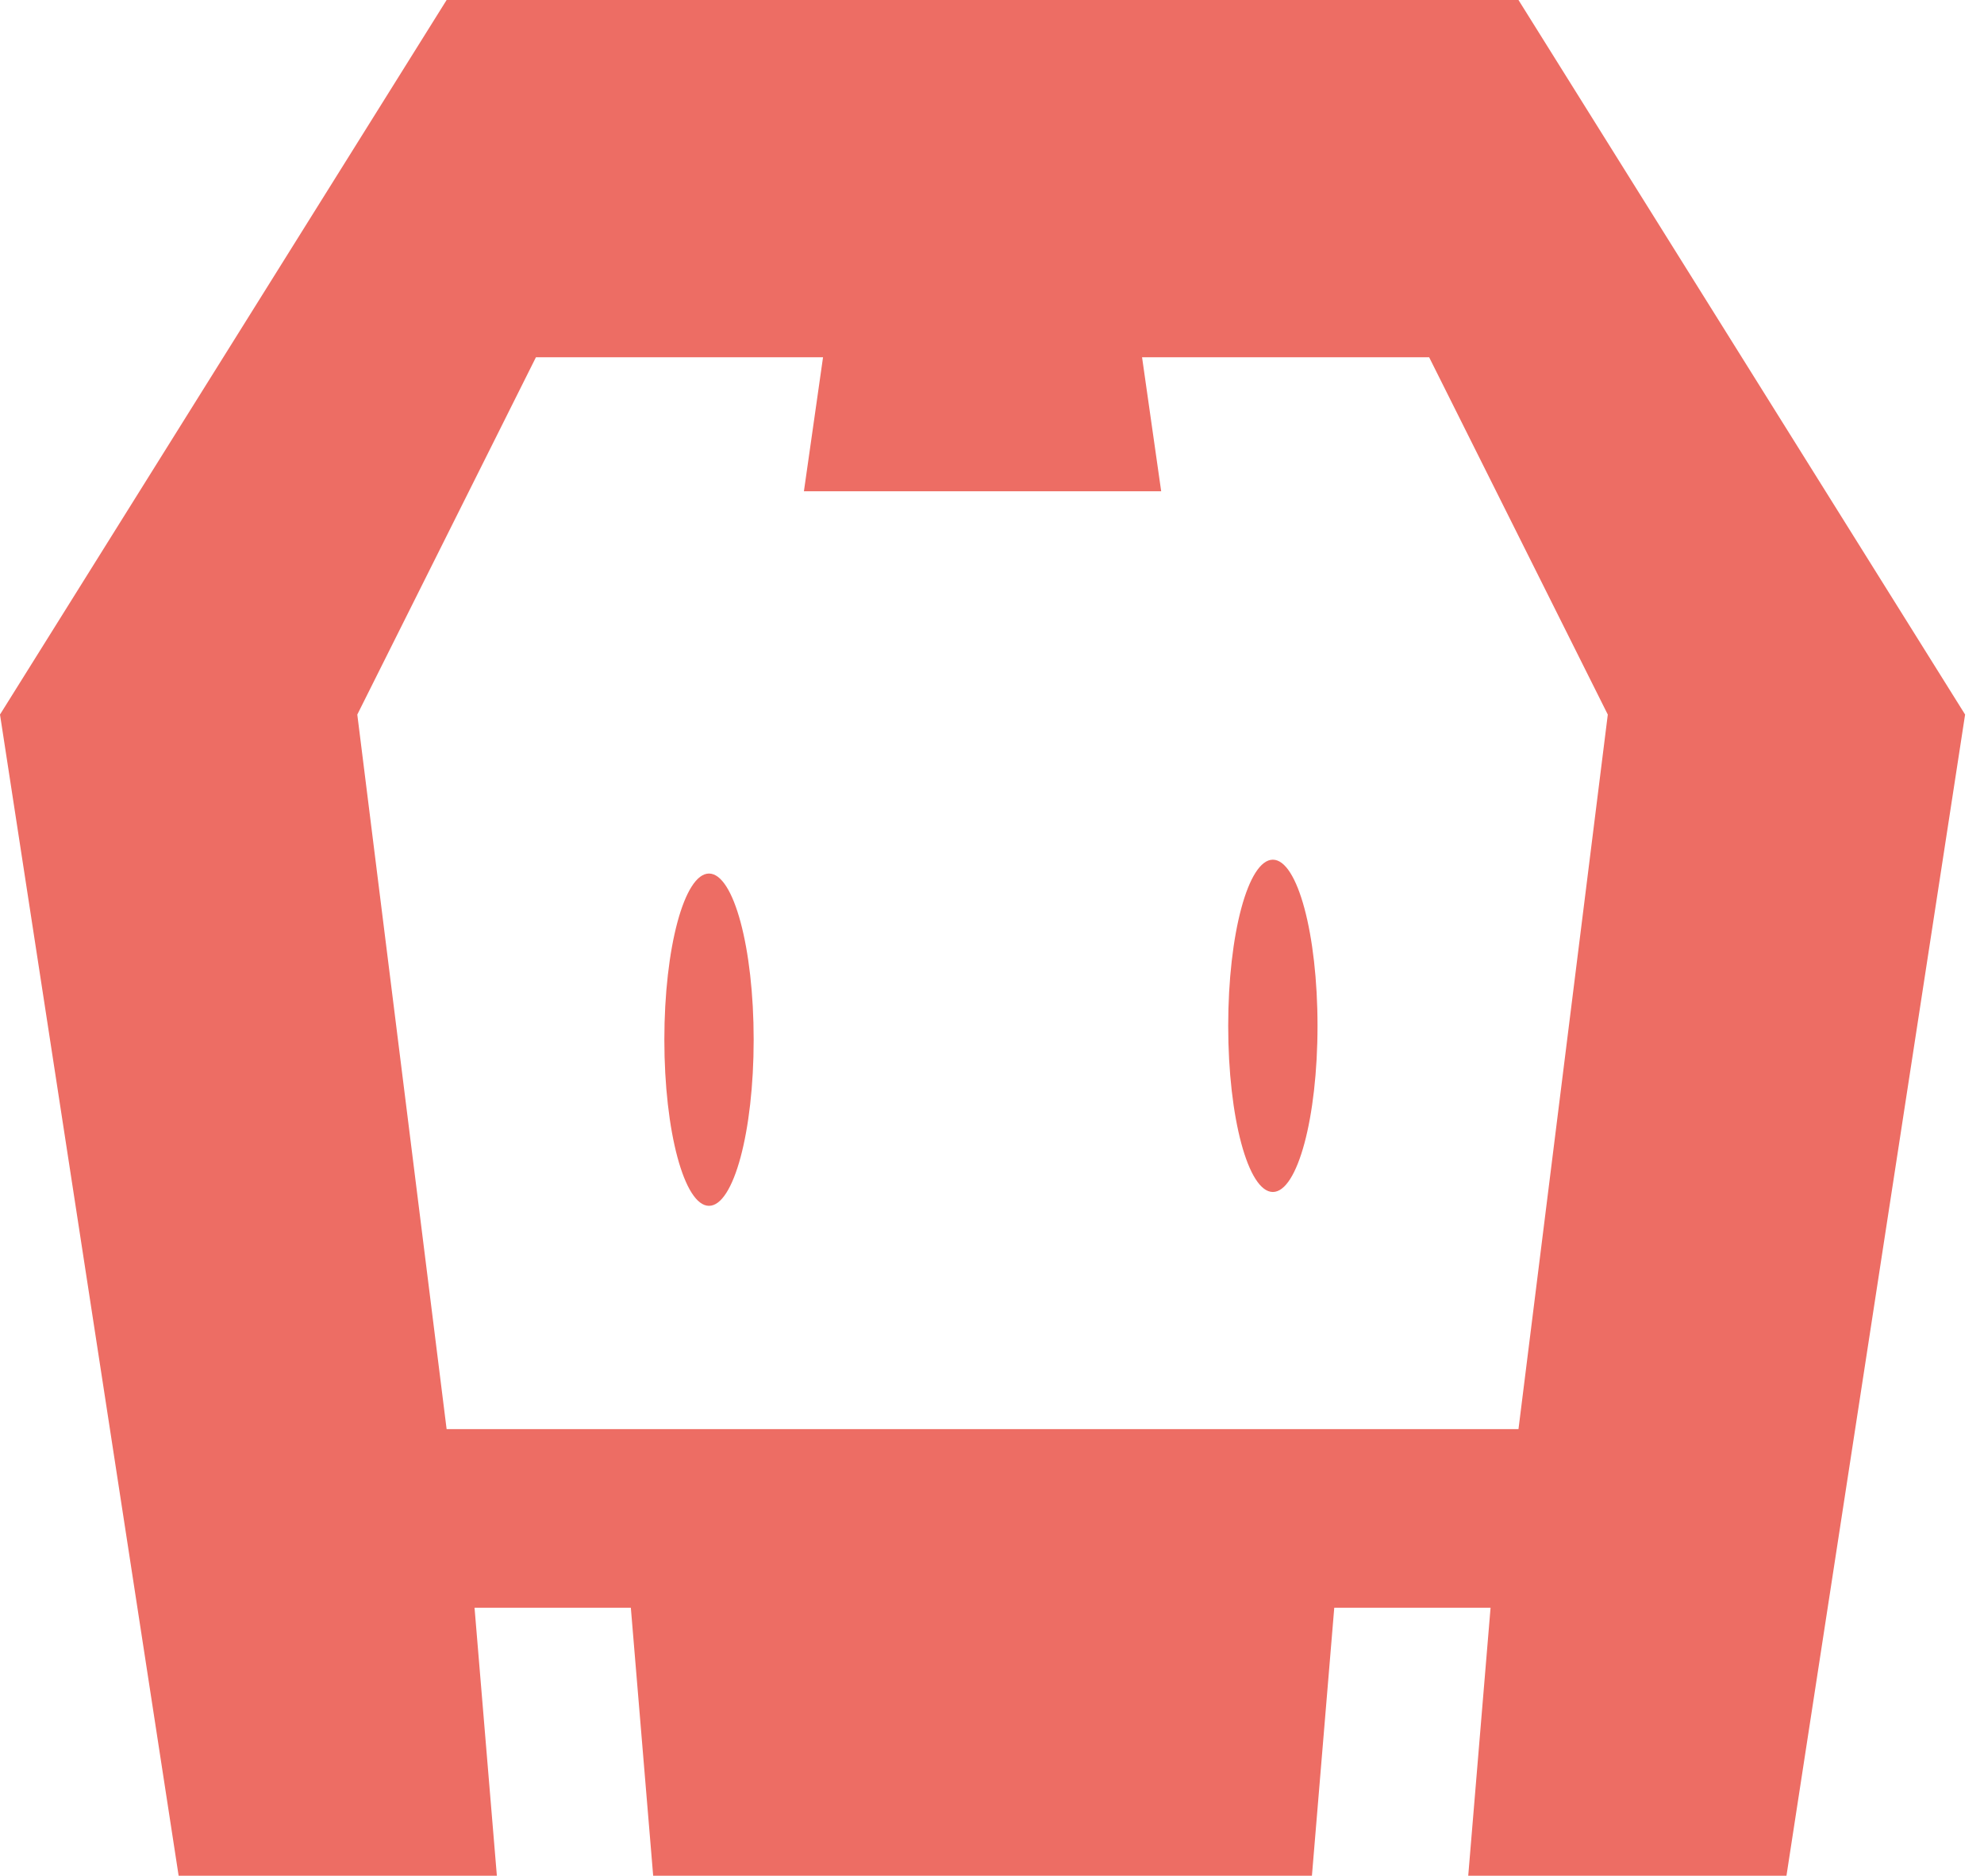
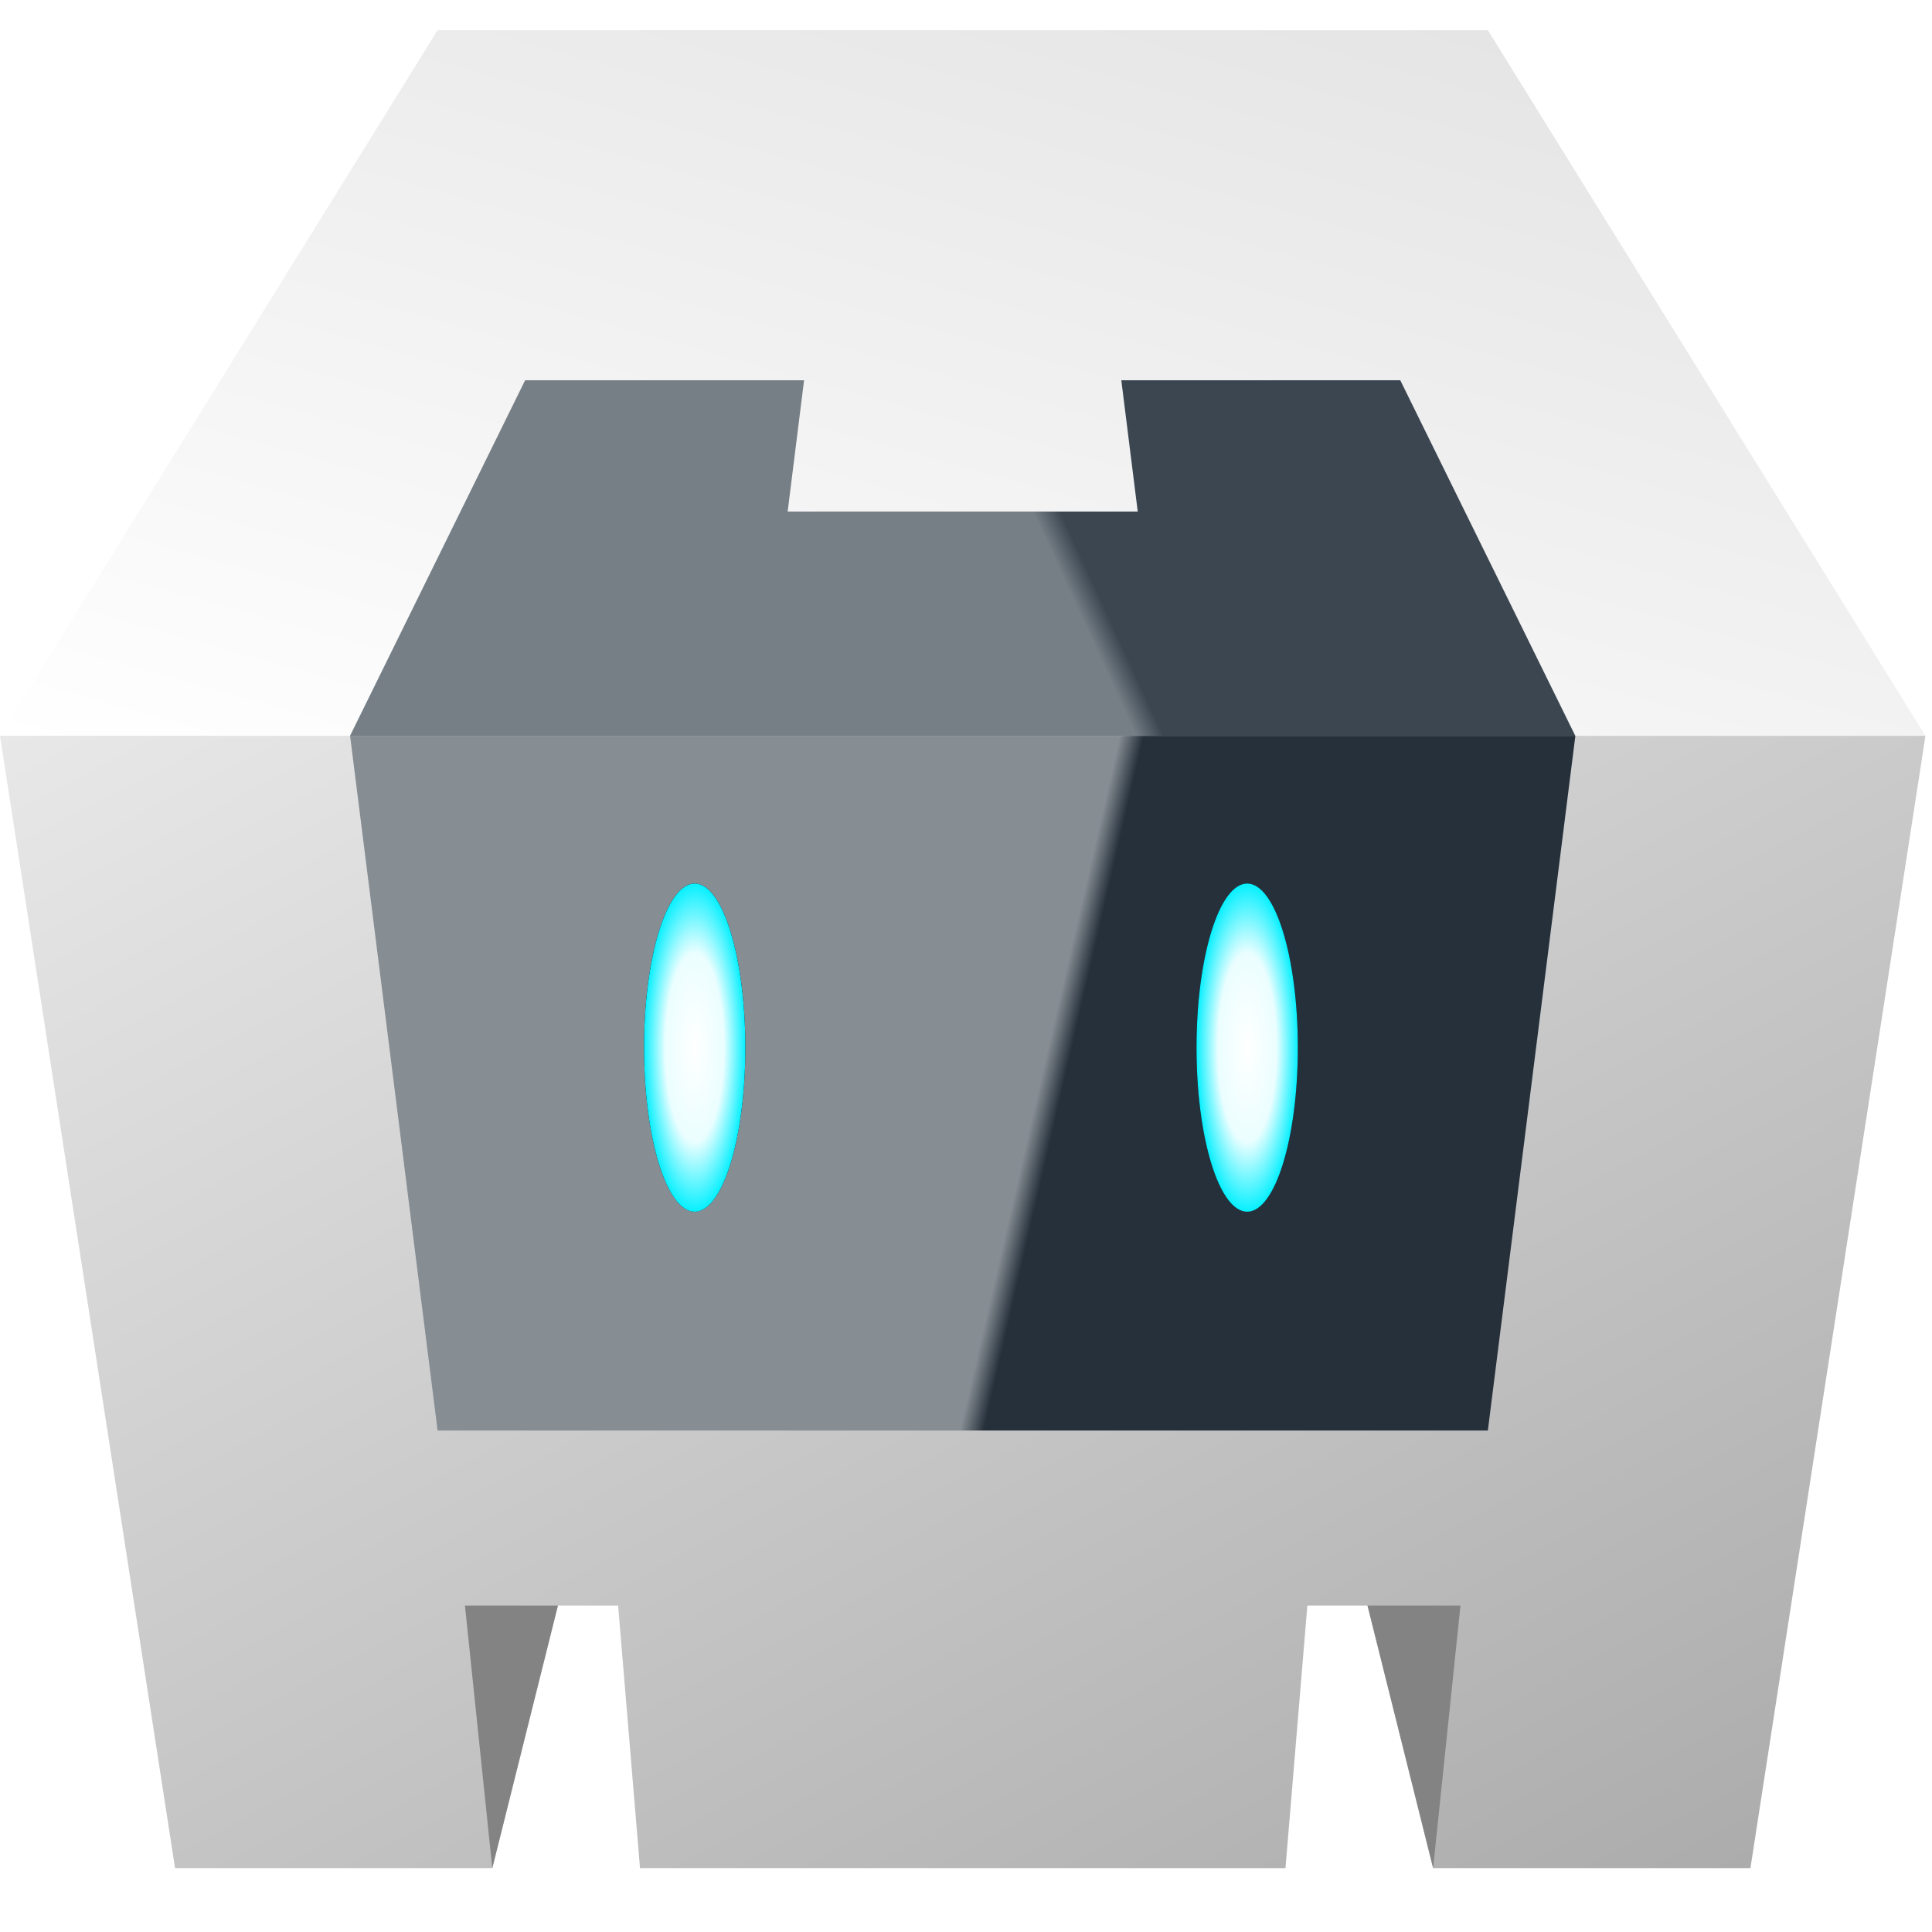
- <svg xmlns="http://www.w3.org/2000/svg" width="55px" height="52px" viewBox="0 0 55 52" version="1.1">
-   <g stroke="none" stroke-width="1" fill-rule="nonzero" fill="#ED6D64">
-     <g transform="translate(-1178, -2747)">
-       <path d="M1227.524,2799 L1218.702,2799 L1219.321,2791.571 L1214.988,2791.571 L1214.369,2799 L1196.107,2799 L1195.488,2791.571 L1191.155,2791.571 L1191.774,2799 L1182.952,2799 L1178,2766.809 L1190.381,2747 L1220.095,2747 L1232.476,2766.809 L1227.524,2799 Z M1217.619,2756.905 L1209.66,2756.905 L1210.19,2760.619 L1200.286,2760.619 L1200.816,2756.905 L1192.857,2756.905 L1187.905,2766.81 L1190.381,2786.619 L1220.095,2786.619 L1222.571,2766.81 L1217.619,2756.905 L1217.619,2756.905 Z M1213.286,2780.045 C1212.602,2780.045 1212.048,2777.983 1212.048,2775.439 C1212.048,2772.895 1212.602,2770.833 1213.286,2770.833 C1213.969,2770.833 1214.524,2772.895 1214.524,2775.439 C1214.524,2777.983 1213.969,2780.045 1213.286,2780.045 Z M1197.655,2780.429 C1196.971,2780.429 1196.417,2778.367 1196.417,2775.823 C1196.417,2773.279 1196.971,2771.217 1197.655,2771.217 C1198.339,2771.217 1198.893,2773.279 1198.893,2775.823 C1198.893,2778.367 1198.339,2780.429 1197.655,2780.429 Z" id="icn_sdk_platform_cordova" />
-     </g>
+ <svg xmlns="http://www.w3.org/2000/svg" height="64" viewBox="0 0 64 64" width="64">
+   <linearGradient id="a" x1="77.167%" x2="0%" y1="0%" y2="100%">
+     <stop offset="0" stop-color="#e5e5e5" />
+     <stop offset="1" stop-color="#fff" />
+   </linearGradient>
+   <linearGradient id="b" x1="0%" x2="90.577%" y1="0%" y2="100%">
+     <stop offset="0" stop-color="#e8e8e8" />
+     <stop offset="1" stop-color="#acacac" />
+   </linearGradient>
+   <linearGradient id="c" x1="56.862%" x2="58.784%" y1="45.211%" y2="45.459%">
+     <stop offset="0" stop-color="#868d93" />
+     <stop offset="1" stop-color="#25303b" />
+   </linearGradient>
+   <linearGradient id="d" x1="59.887%" x2="57.648%" y1="51.633%" y2="51.93%">
+     <stop offset="0" stop-color="#3b4651" />
+     <stop offset="1" stop-color="#767f86" />
+   </linearGradient>
+   <radialGradient id="e" cx="50%" cy="50%" gradientTransform="matrix(1 0 0 .9941961 0 .002902)" r="50%">
+     <stop offset="0" stop-color="#fff" />
+     <stop offset=".578" stop-color="#ebfeff" />
+     <stop offset="1" stop-color="#09f0ff" />
+   </radialGradient>
+   <g fill="none" transform="translate(0 1)">
+     <path d="m14.496 0h34.791l14.496 23.375h-63.783z" fill="url(#a)" />
+     <path d="m0 23.375h63.783l-5.798 37.509h-10.51l-2.174-8.698h-1.993l-.725 8.698h-21.382l-.725-8.698h-1.993l-2.174 8.698h-10.51z" fill="url(#b)" />
+     <path d="m16.308 60.884-.906-8.698h3.08z" fill="#838384" />
+     <path d="m45.3 52.186h3.08l-.906 8.698z" fill="#838384" />
+     <path d="m11.597 23.375h40.589l-2.899 23.013h-34.791z" fill="url(#c)" />
+     <path d="m17.395 11.597h9.241l-.544 4.349h11.597l-.544-4.349h9.241l5.798 11.778h-40.589z" fill="url(#d)" />
+     <ellipse cx="23.013" cy="33.703" fill="#000" rx="1.678" ry="5.436" />
+     <ellipse cx="1.851" cy="5.573" fill="url(#e)" rx="1.678" ry="5.436" transform="translate(21.16189 28.13086)" />
+     <ellipse cx="41.314" cy="33.703" fill="#000" rx="1.678" ry="5.436" />
+     <ellipse cx="1.689" cy="5.573" fill="url(#e)" rx="1.678" ry="5.436" transform="translate(39.62536 28.13086)" />
  </g>
</svg>
